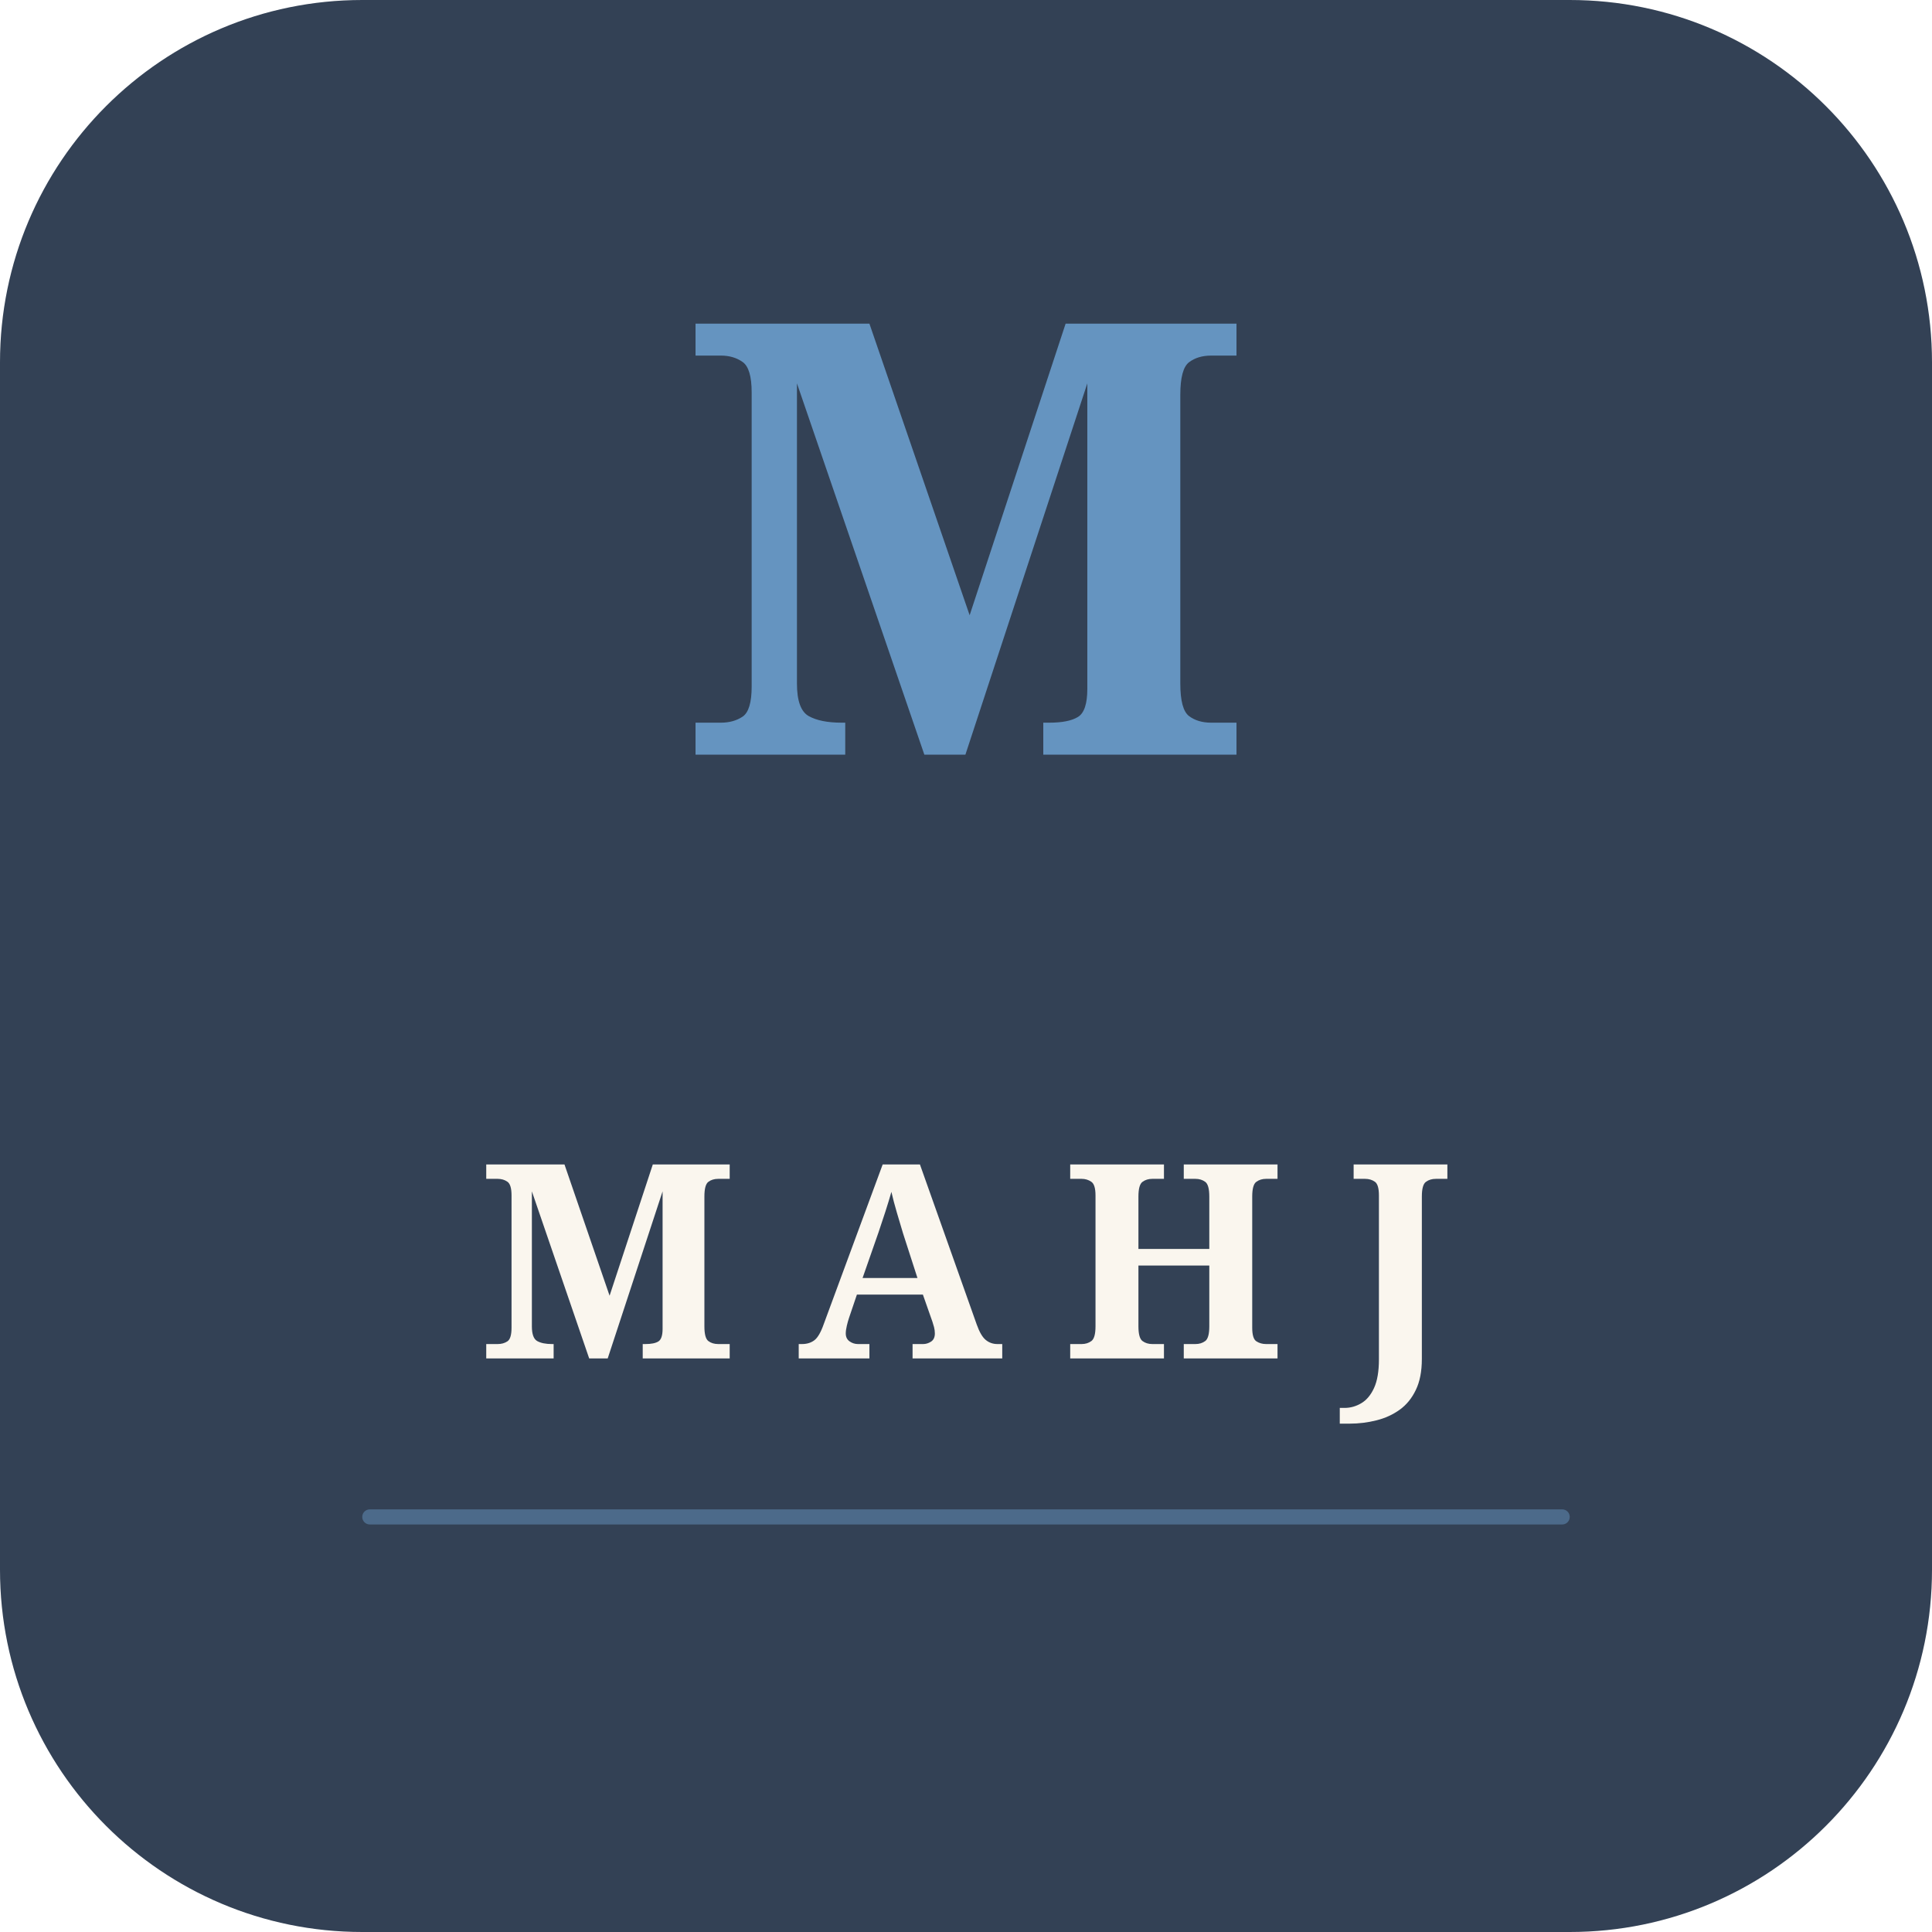
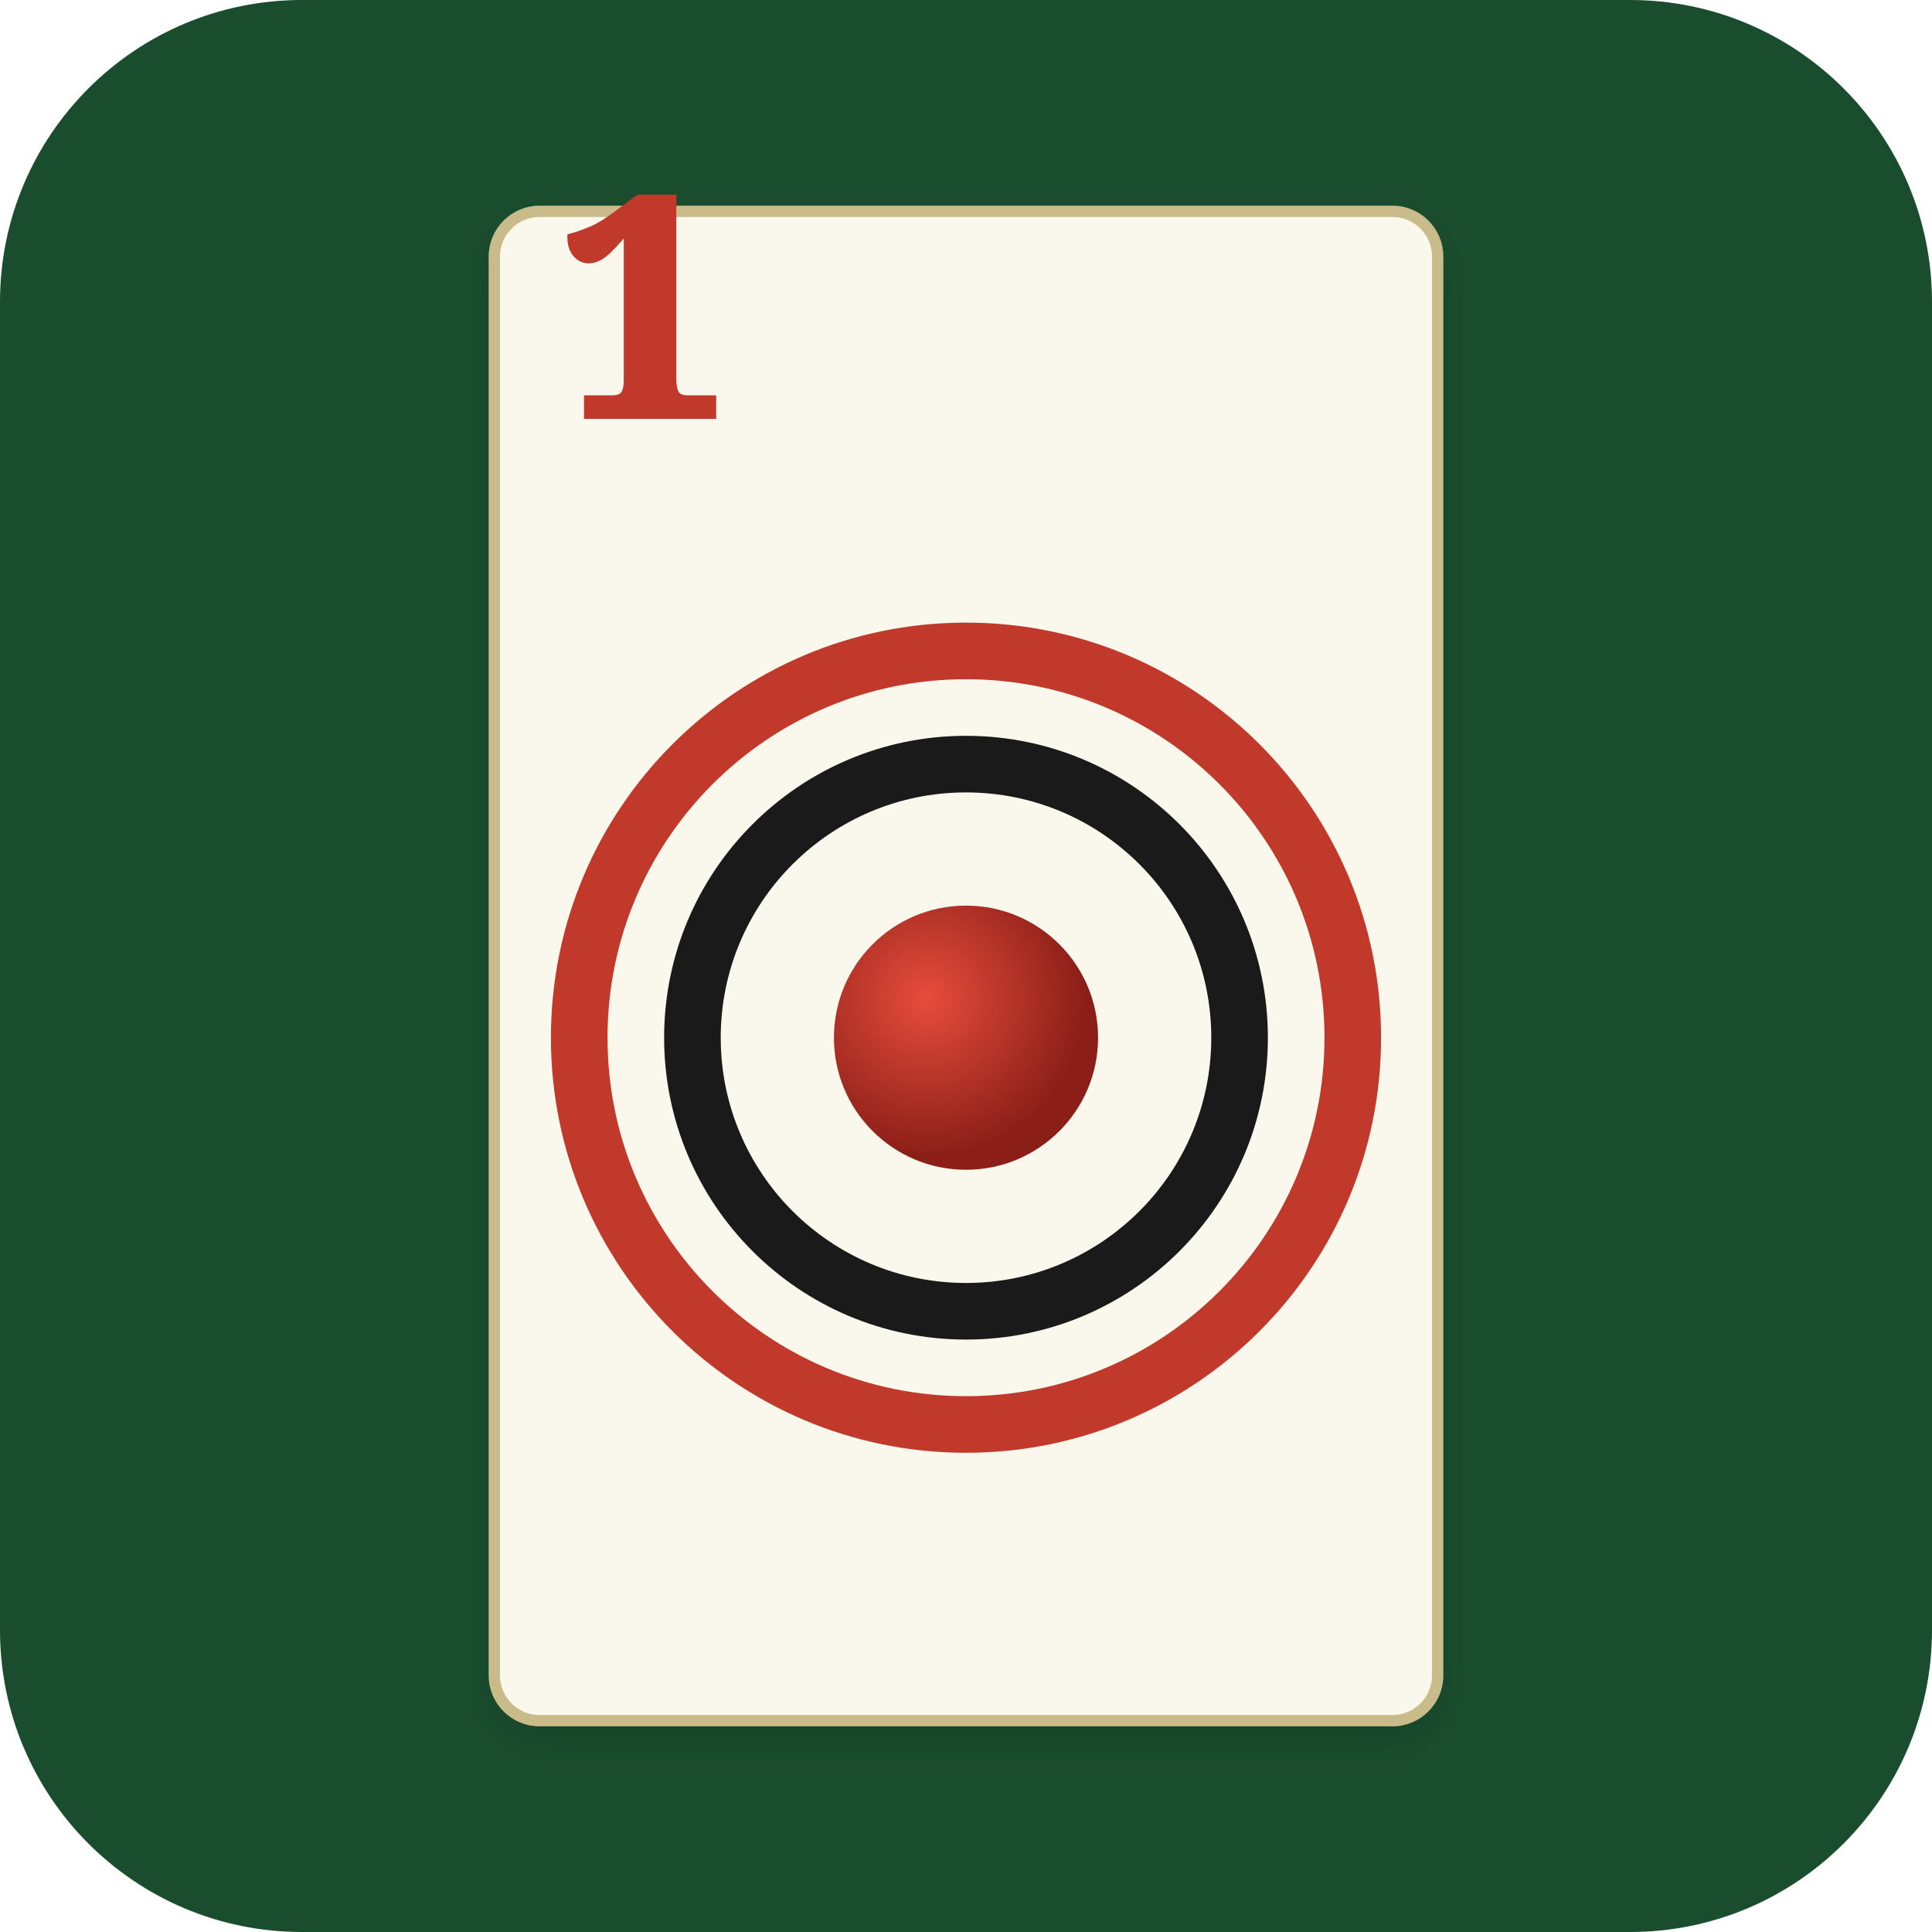
<svg xmlns="http://www.w3.org/2000/svg" viewBox="0 0 512 512">
-   <rect width="512" height="512" rx="96" fill="#334155" />
-   <text x="256" y="200" text-anchor="middle" font-family="Georgia,serif" font-weight="900" font-size="160" fill="#6594C0">M</text>
-   <text x="256" y="360" text-anchor="middle" font-family="Georgia,serif" font-weight="700" font-size="72" fill="#FAF6EE" letter-spacing="16">MAHJ</text>
-   <rect x="96" y="400" width="320" height="4" rx="2" fill="#6594C0" opacity="0.5" />
+   <defs>
+     <radialGradient id="centerDot" cx="0.35" cy="0.35" r="0.6">
+       <stop offset="0%" stop-color="#E74C3C" />
+       <stop offset="100%" stop-color="#8B1F18" />
+     </radialGradient>
+     <filter id="tileShadow" x="-5%" y="-5%" width="110%" height="115%">
+       <feDropShadow dx="0" dy="4" stdDeviation="5" flood-color="#000" flood-opacity="0.12" />
+     </filter>
+   </defs>
+   <rect width="512" height="512" rx="80" fill="#1A4D2E" />
+   <rect x="131" y="56" width="250" height="400" rx="12" fill="#FAF7EC" filter="url(#tileShadow)" stroke="#C9BC8A" stroke-width="3" />
+   <text x="148" y="110" font-family="Georgia,serif" font-weight="900" font-size="80" fill="#C0392B" stroke="#C0392B" stroke-width="2">1</text>
+   <circle cx="256" cy="275" r="110" fill="#C0392B" />
+   <circle cx="256" cy="275" r="95" fill="#FAF7EC" />
+   <circle cx="256" cy="275" r="80" fill="#1A1A1A" />
+   <circle cx="256" cy="275" r="65" fill="#FAF7EC" />
+   <circle cx="256" cy="275" r="35" fill="url(#centerDot)" />
</svg>
